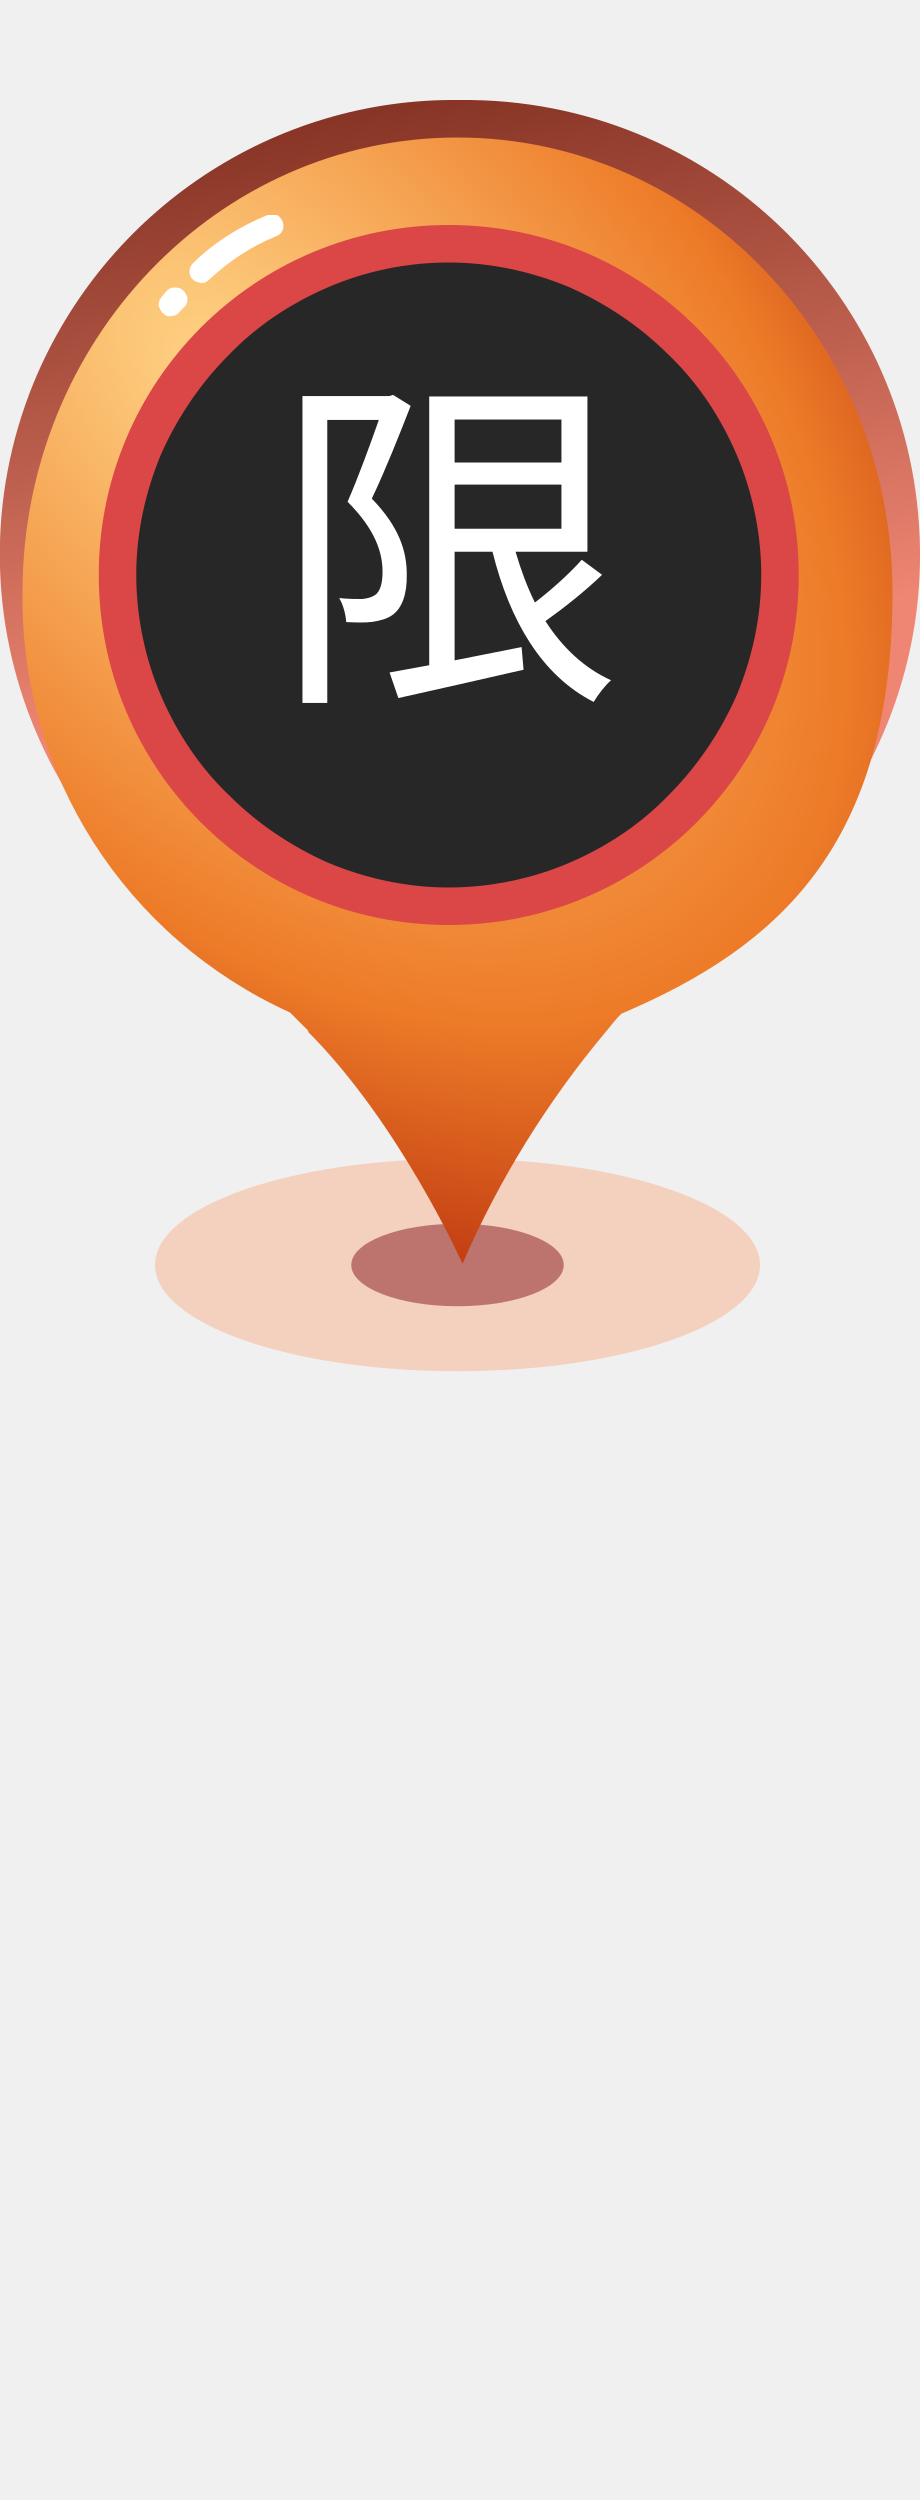
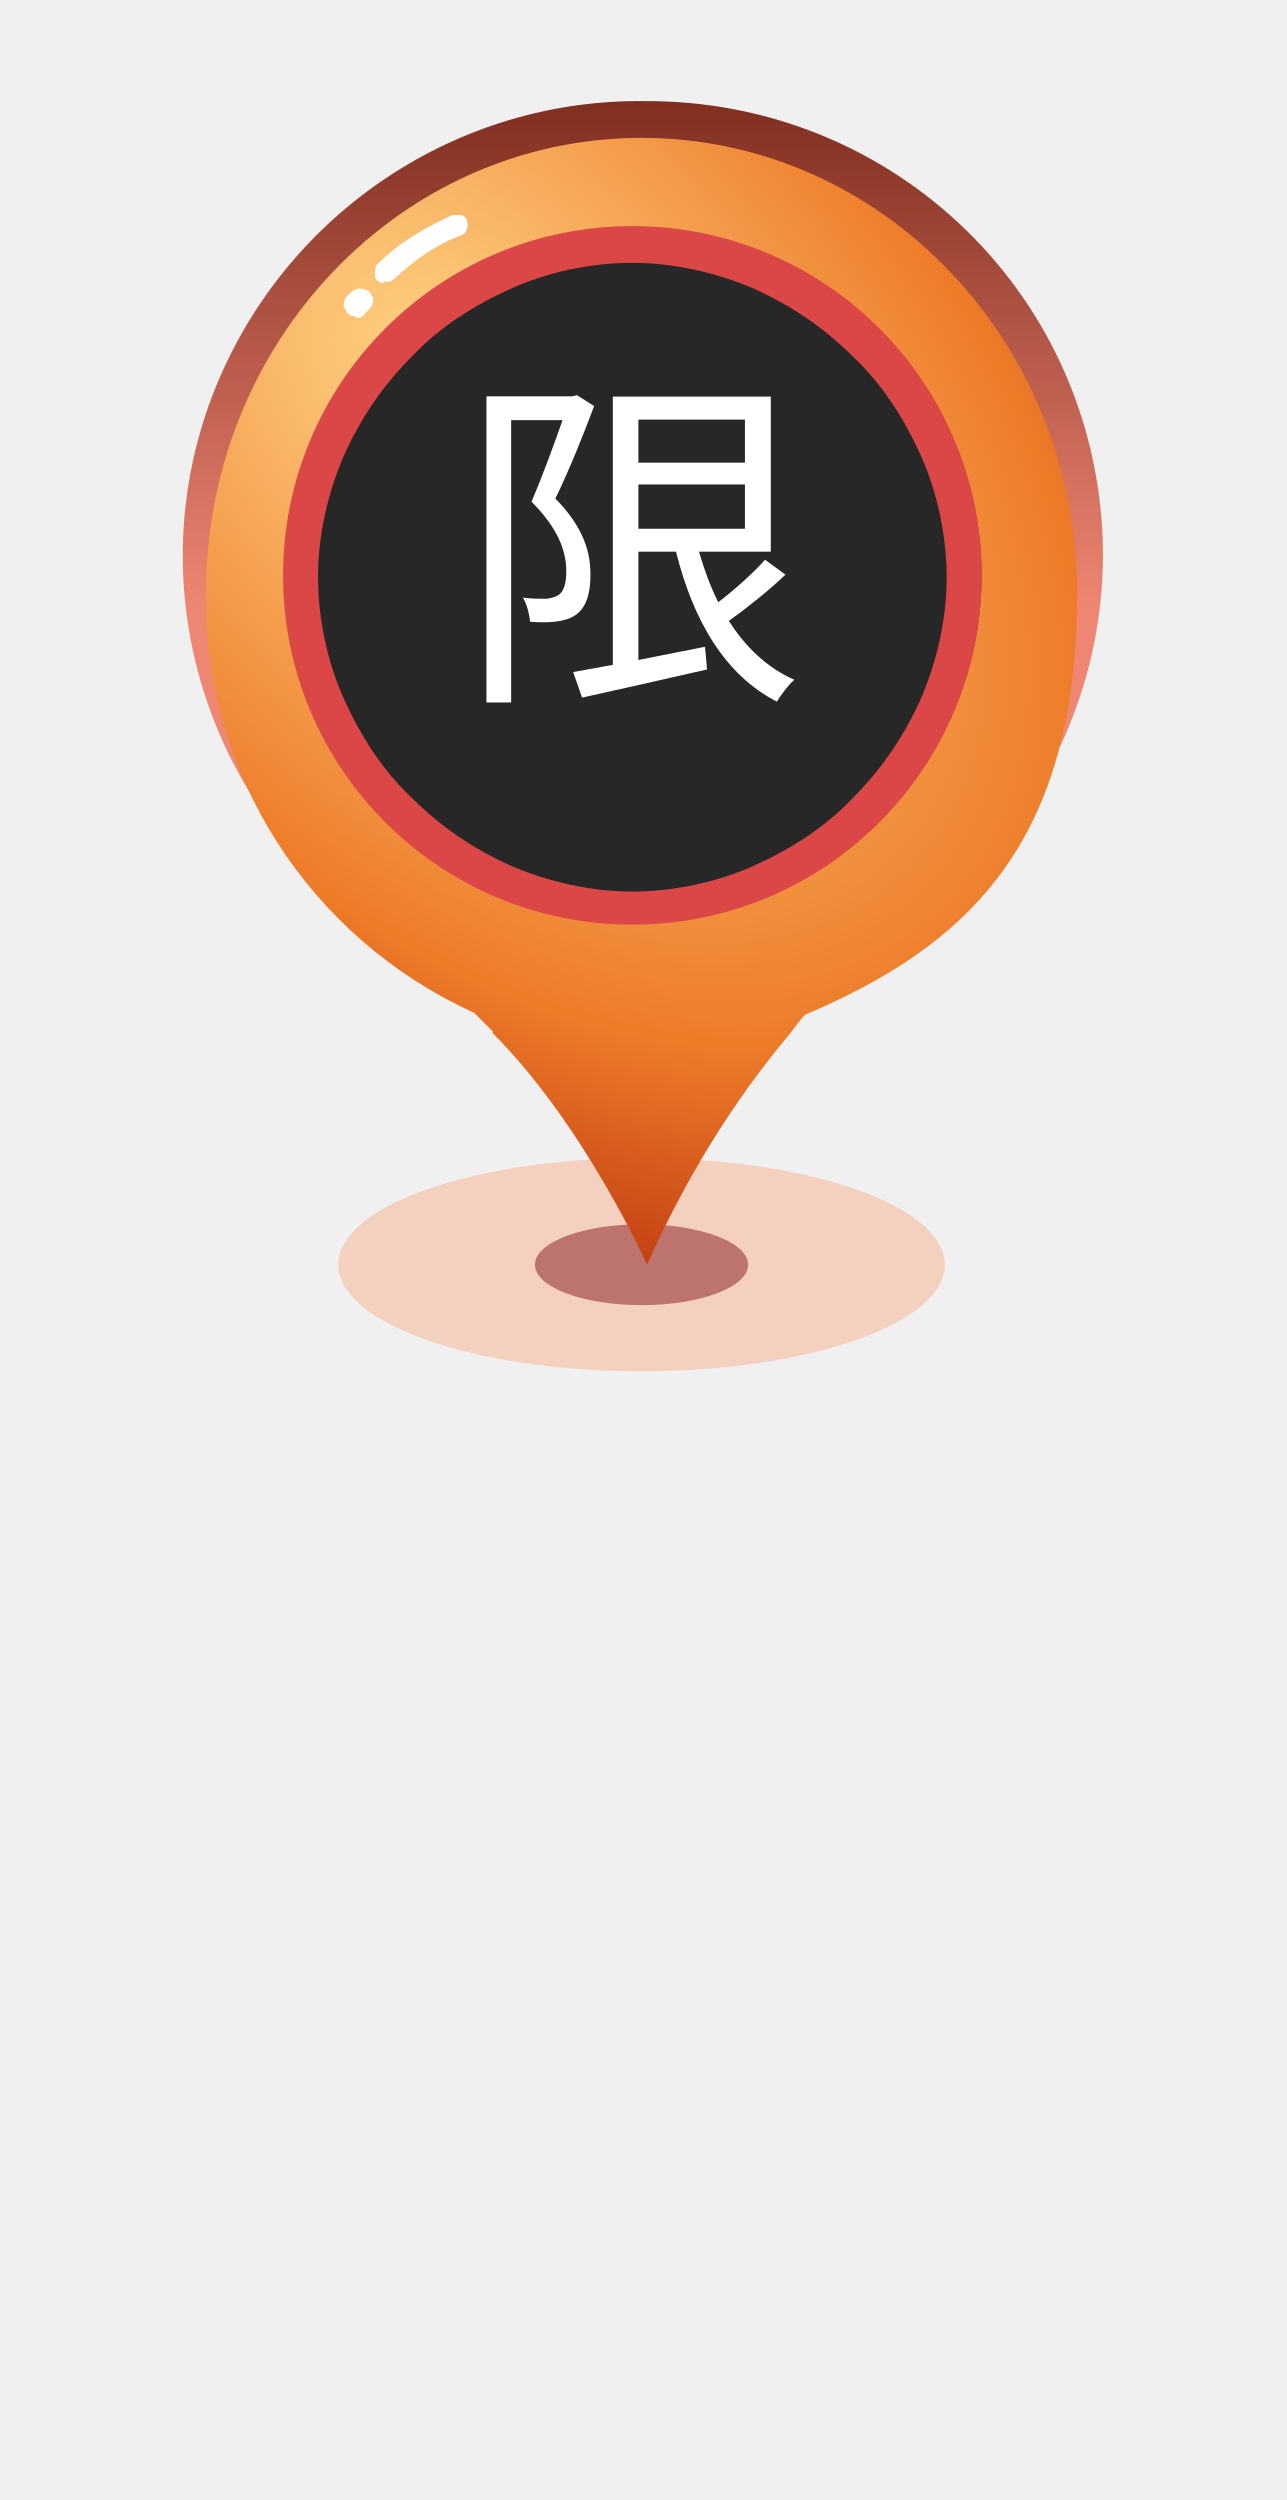
- <svg xmlns="http://www.w3.org/2000/svg" id="b" width="73.6" height="200" viewBox="0 0 73.6 200">
+ <svg xmlns="http://www.w3.org/2000/svg" id="b" width="70" height="136" viewBox="0 0 70 136">
  <defs>
-     <linearGradient id="d" x1="17.2" y1="200.1" x2="17.3" y2="199.4" gradientTransform="translate(-1235.9 18039.9) scale(73.6 -90.2)" gradientUnits="userSpaceOnUse">
+     <linearGradient id="e" x1="-2257" y1="-504.6" x2="-2257" y2="-504.2" gradientTransform="translate(166148.2 45512.3) scale(73.6 90.2)" gradientUnits="userSpaceOnUse">
      <stop offset="0" stop-color="#5f1508" />
      <stop offset="1" stop-color="#ef8673" />
    </linearGradient>
-     <radialGradient id="e" cx="17.1" cy="198.8" fx="17.1" fy="198.8" r="1.3" gradientTransform="translate(-5248.8 8042.3) rotate(38.9) scale(76 -48) skewX(-8.4)" gradientUnits="userSpaceOnUse">
+     <radialGradient id="f" cx="-2254" cy="-528.2" fx="-2254" fy="-528.2" r=".9" gradientTransform="translate(122034 131049.2) rotate(38.9) scale(76 48) skewX(8.4)" gradientUnits="userSpaceOnUse">
      <stop offset="0" stop-color="#ffd587" />
      <stop offset=".6" stop-color="#ed7b28" />
      <stop offset="1" stop-color="#a81705" />
    </radialGradient>
-     <radialGradient id="f" cx="16.9" cy="199.5" fx="16.9" fy="199.5" r=".5" gradientTransform="translate(-892.7 10999) scale(54.9 -54.9)" gradientUnits="userSpaceOnUse">
+     <radialGradient id="g" cx="-2246.7" cy="-496.6" fx="-2246.7" fy="-496.6" r=".3" gradientTransform="translate(123377.3 27295.5) scale(54.9)" gradientUnits="userSpaceOnUse">
      <stop offset="0" stop-color="#e75545" />
      <stop offset=".8" stop-color="#c4483b" />
      <stop offset="1" stop-color="#983b31" />
    </radialGradient>
  </defs>
  <g id="c">
-     <rect width="73.6" height="200" style="fill:rgba(77,77,77,0); stroke-width:0px;" />
-     <rect y="10" width="73.6" height="100" style="fill:rgba(255,255,255,0); stroke-width:0px;" />
-     <ellipse cx="36.6" cy="101.2" rx="24.2" ry="8.5" style="fill:#ff8a4c; isolation:isolate; opacity:.3; stroke-width:0px;" />
-     <ellipse cx="36.6" cy="101.2" rx="8.5" ry="3.3" style="fill:#a74d4b; isolation:isolate; opacity:.7; stroke-width:0px;" />
-     <path d="m24.2,79.5c-.6-.5-1.1-1-1.6-1.5C4,70.4-4.9,49.2,2.7,30.6,8.4,16.8,21.9,7.8,36.8,8c20.1-.2,36.5,15.8,36.8,35.9.2,15-8.9,28.6-22.9,34.2-.4.4-.8.9-1.3,1.4-5,5.6-9,11.8-12.1,18.6,0,0-5.3-11.2-13.1-18.6Z" style="fill:url(#d); stroke-width:0px;" />
-     <path d="m24.7,82.5c-.5-.5-1-1-1.5-1.5C10,75,1.6,61.9,1.8,47.4,1.8,27.3,17.4,11,36.6,11s34.8,16.3,34.8,36.4-9,28.3-21.7,33.7c-.4.4-.8.9-1.2,1.4-4.7,5.6-8.6,11.9-11.5,18.6,0,0-5-11.2-12.4-18.6Z" style="fill:url(#e); stroke-width:0px;" />
-     <circle cx="36.3" cy="46" r="27.5" style="fill:url(#f); stroke-width:0px;" />
-     <path d="m16,22.6c-.4,0-.7-.3-.8-.6-.1-.3,0-.7.2-.9,1.7-1.7,3.8-3,6-3.9.2,0,.5,0,.7,0,.2,0,.4.3.5.5.2.5,0,1-.5,1.2-2,.8-3.8,2-5.4,3.5-.2.2-.5.3-.8.2h0Zm-2.4,2.7c-.2,0-.3,0-.5-.2-.2-.1-.3-.4-.4-.6,0-.2,0-.5.2-.7l.4-.5c.2-.2.4-.3.6-.3.2,0,.5,0,.7.2.2.1.3.4.4.6,0,.2,0,.5-.2.7l-.4.4c-.2.3-.5.4-.8.4" style="fill:#fff; stroke-width:0px;" />
-     <path d="m35.9,72.5c-3.6,0-7-.7-10.3-2.1-3.2-1.3-6-3.2-8.4-5.7s-4.3-5.3-5.7-8.4c-1.4-3.3-2.1-6.7-2.1-10.3s.7-7,2.1-10.3c1.3-3.2,3.2-6,5.7-8.4s5.3-4.3,8.4-5.7c3.3-1.4,6.7-2.1,10.3-2.1s7,.7,10.3,2.1c3.2,1.3,6,3.2,8.4,5.7s4.3,5.3,5.7,8.4c1.4,3.3,2.1,6.7,2.1,10.3s-.7,7-2.1,10.3c-1.3,3.2-3.2,6-5.7,8.4s-5.3,4.3-8.4,5.7c-3.3,1.4-6.7,2.1-10.3,2.1Z" style="fill:#272727; stroke-width:0px;" />
-     <path d="m35.9,21c-3.4,0-6.7.7-9.7,2-3,1.3-5.7,3.1-7.9,5.4-2.3,2.3-4.1,5-5.4,7.9-1.3,3.1-2,6.4-2,9.7s.7,6.7,2,9.7c1.3,3,3.1,5.7,5.4,7.9,2.3,2.3,5,4.1,7.9,5.4,3.1,1.3,6.4,2,9.7,2s6.7-.7,9.7-2c3-1.3,5.7-3.1,7.9-5.4,2.3-2.3,4.1-5,5.4-7.9,1.3-3.1,2-6.4,2-9.7s-.7-6.7-2-9.7c-1.3-3-3.1-5.7-5.4-7.9-2.3-2.3-5-4.1-7.9-5.4-3.1-1.3-6.4-2-9.7-2m0-3c15.5,0,28,12.5,28,28s-12.5,28-28,28S7.9,61.5,7.9,46s12.5-28,28-28Z" style="fill:#db4646; stroke-width:0px;" />
-     <g style="isolation:isolate;">
-       <text transform="translate(21.9 54)" style="fill:#fff; font-family:PingFangSC-Regular-GBpc-EUC-H, 'PingFang SC'; font-size:28px; isolation:isolate; letter-spacing:0em;">
-         <tspan x="0" y="0">限</tspan>
-       </text>
+     <g id="d">
+       <rect width="70" height="136" style="fill:none; stroke-width:0px;" />
+       <ellipse cx="34.9" cy="68.8" rx="16.5" ry="5.8" style="fill:#ff8a4c; isolation:isolate; opacity:.3; stroke-width:0px;" />
+       <ellipse cx="34.9" cy="68.8" rx="5.8" ry="2.2" style="fill:#a74d4b; isolation:isolate; opacity:.7; stroke-width:0px;" />
+       <path d="m26.4,54.1c-.4-.3-.7-.7-1.1-1-12.6-5.2-18.7-19.6-13.5-32.2,3.9-9.4,13.1-15.5,23.2-15.4,13.7-.1,24.8,10.7,25,24.4.1,10.2-6.1,19.4-15.6,23.3-.3.3-.5.6-.9,1-3.4,3.8-6.1,8-8.2,12.6,0,0-3.6-7.6-8.9-12.6Z" style="fill:url(#e); stroke-width:0px;" />
+       <path d="m26.8,56.1l-1-1c-9-4.1-14.7-13-14.6-22.8,0-13.7,10.6-24.8,23.7-24.8s23.7,11.1,23.7,24.8-6.1,19.2-14.8,22.9c-.3.3-.5.6-.8,1-3.2,3.8-5.8,8.1-7.8,12.6,0,0-3.4-7.6-8.4-12.6h0Z" style="fill:url(#f); stroke-width:0px;" />
+       <circle cx="34.7" cy="31.3" r="18.7" style="fill:url(#g); stroke-width:0px;" />
+       <path d="m20.9,15.4c-.3,0-.5-.2-.5-.4,0-.2,0-.5.1-.6,1.2-1.2,2.6-2,4.1-2.7h.5c.1,0,.3.2.3.3.1.3,0,.7-.3.8-1.4.5-2.6,1.4-3.7,2.4-.1.1-.3.2-.5.1h0Zm-1.6,1.8c-.1,0-.2,0-.3-.1-.1,0-.2-.3-.3-.4,0-.1,0-.3.1-.5l.3-.3c.1-.1.3-.2.4-.2s.3,0,.5.1c.1,0,.2.3.3.4,0,.1,0,.3-.1.5l-.3.3c-.1.2-.3.3-.5.3" style="fill:#fff; stroke-width:0px;" />
+       <path d="m34.4,49.3c-2.4,0-4.8-.5-7-1.4-2.2-.9-4.1-2.2-5.7-3.9s-2.9-3.6-3.9-5.7c-1-2.2-1.4-4.6-1.4-7s.5-4.8,1.4-7c.9-2.2,2.2-4.1,3.9-5.7,1.7-1.6,3.6-2.9,5.7-3.9,2.2-1,4.6-1.4,7-1.4s4.8.5,7,1.4c2.2.9,4.1,2.2,5.7,3.9s2.9,3.6,3.9,5.7c1,2.2,1.4,4.6,1.4,7s-.5,4.8-1.4,7c-.9,2.2-2.2,4.1-3.9,5.7s-3.6,2.9-5.7,3.9c-2.2,1-4.6,1.4-7,1.4Z" style="fill:#272727; stroke-width:0px;" />
+       <path d="m34.4,14.3c-2.3,0-4.6.5-6.6,1.4s-3.9,2.1-5.4,3.7c-1.6,1.6-2.8,3.4-3.7,5.4-.9,2.1-1.4,4.4-1.4,6.6s.5,4.6,1.4,6.6,2.1,3.9,3.7,5.4c1.6,1.6,3.4,2.8,5.4,3.7,2.1.9,4.4,1.4,6.6,1.4s4.6-.5,6.6-1.4,3.9-2.1,5.4-3.7c1.6-1.6,2.8-3.4,3.7-5.4.9-2.1,1.4-4.4,1.4-6.6s-.5-4.6-1.4-6.6-2.1-3.9-3.7-5.4c-1.6-1.6-3.4-2.8-5.4-3.7-2.1-.9-4.4-1.4-6.6-1.4m0-2c10.5,0,19,8.5,19,19s-8.5,19-19,19-19-8.5-19-19,8.5-19,19-19Z" style="fill:#db4646; stroke-width:0px;" />
+       <g style="isolation:isolate;">
+         <text transform="translate(24.9 36.7)" style="fill:#fff; font-family:PingFangSC-Regular-GBpc-EUC-H, 'PingFang SC'; font-size:19px; isolation:isolate;">
+           <tspan x="0" y="0">限</tspan>
+         </text>
+       </g>
    </g>
  </g>
</svg>
